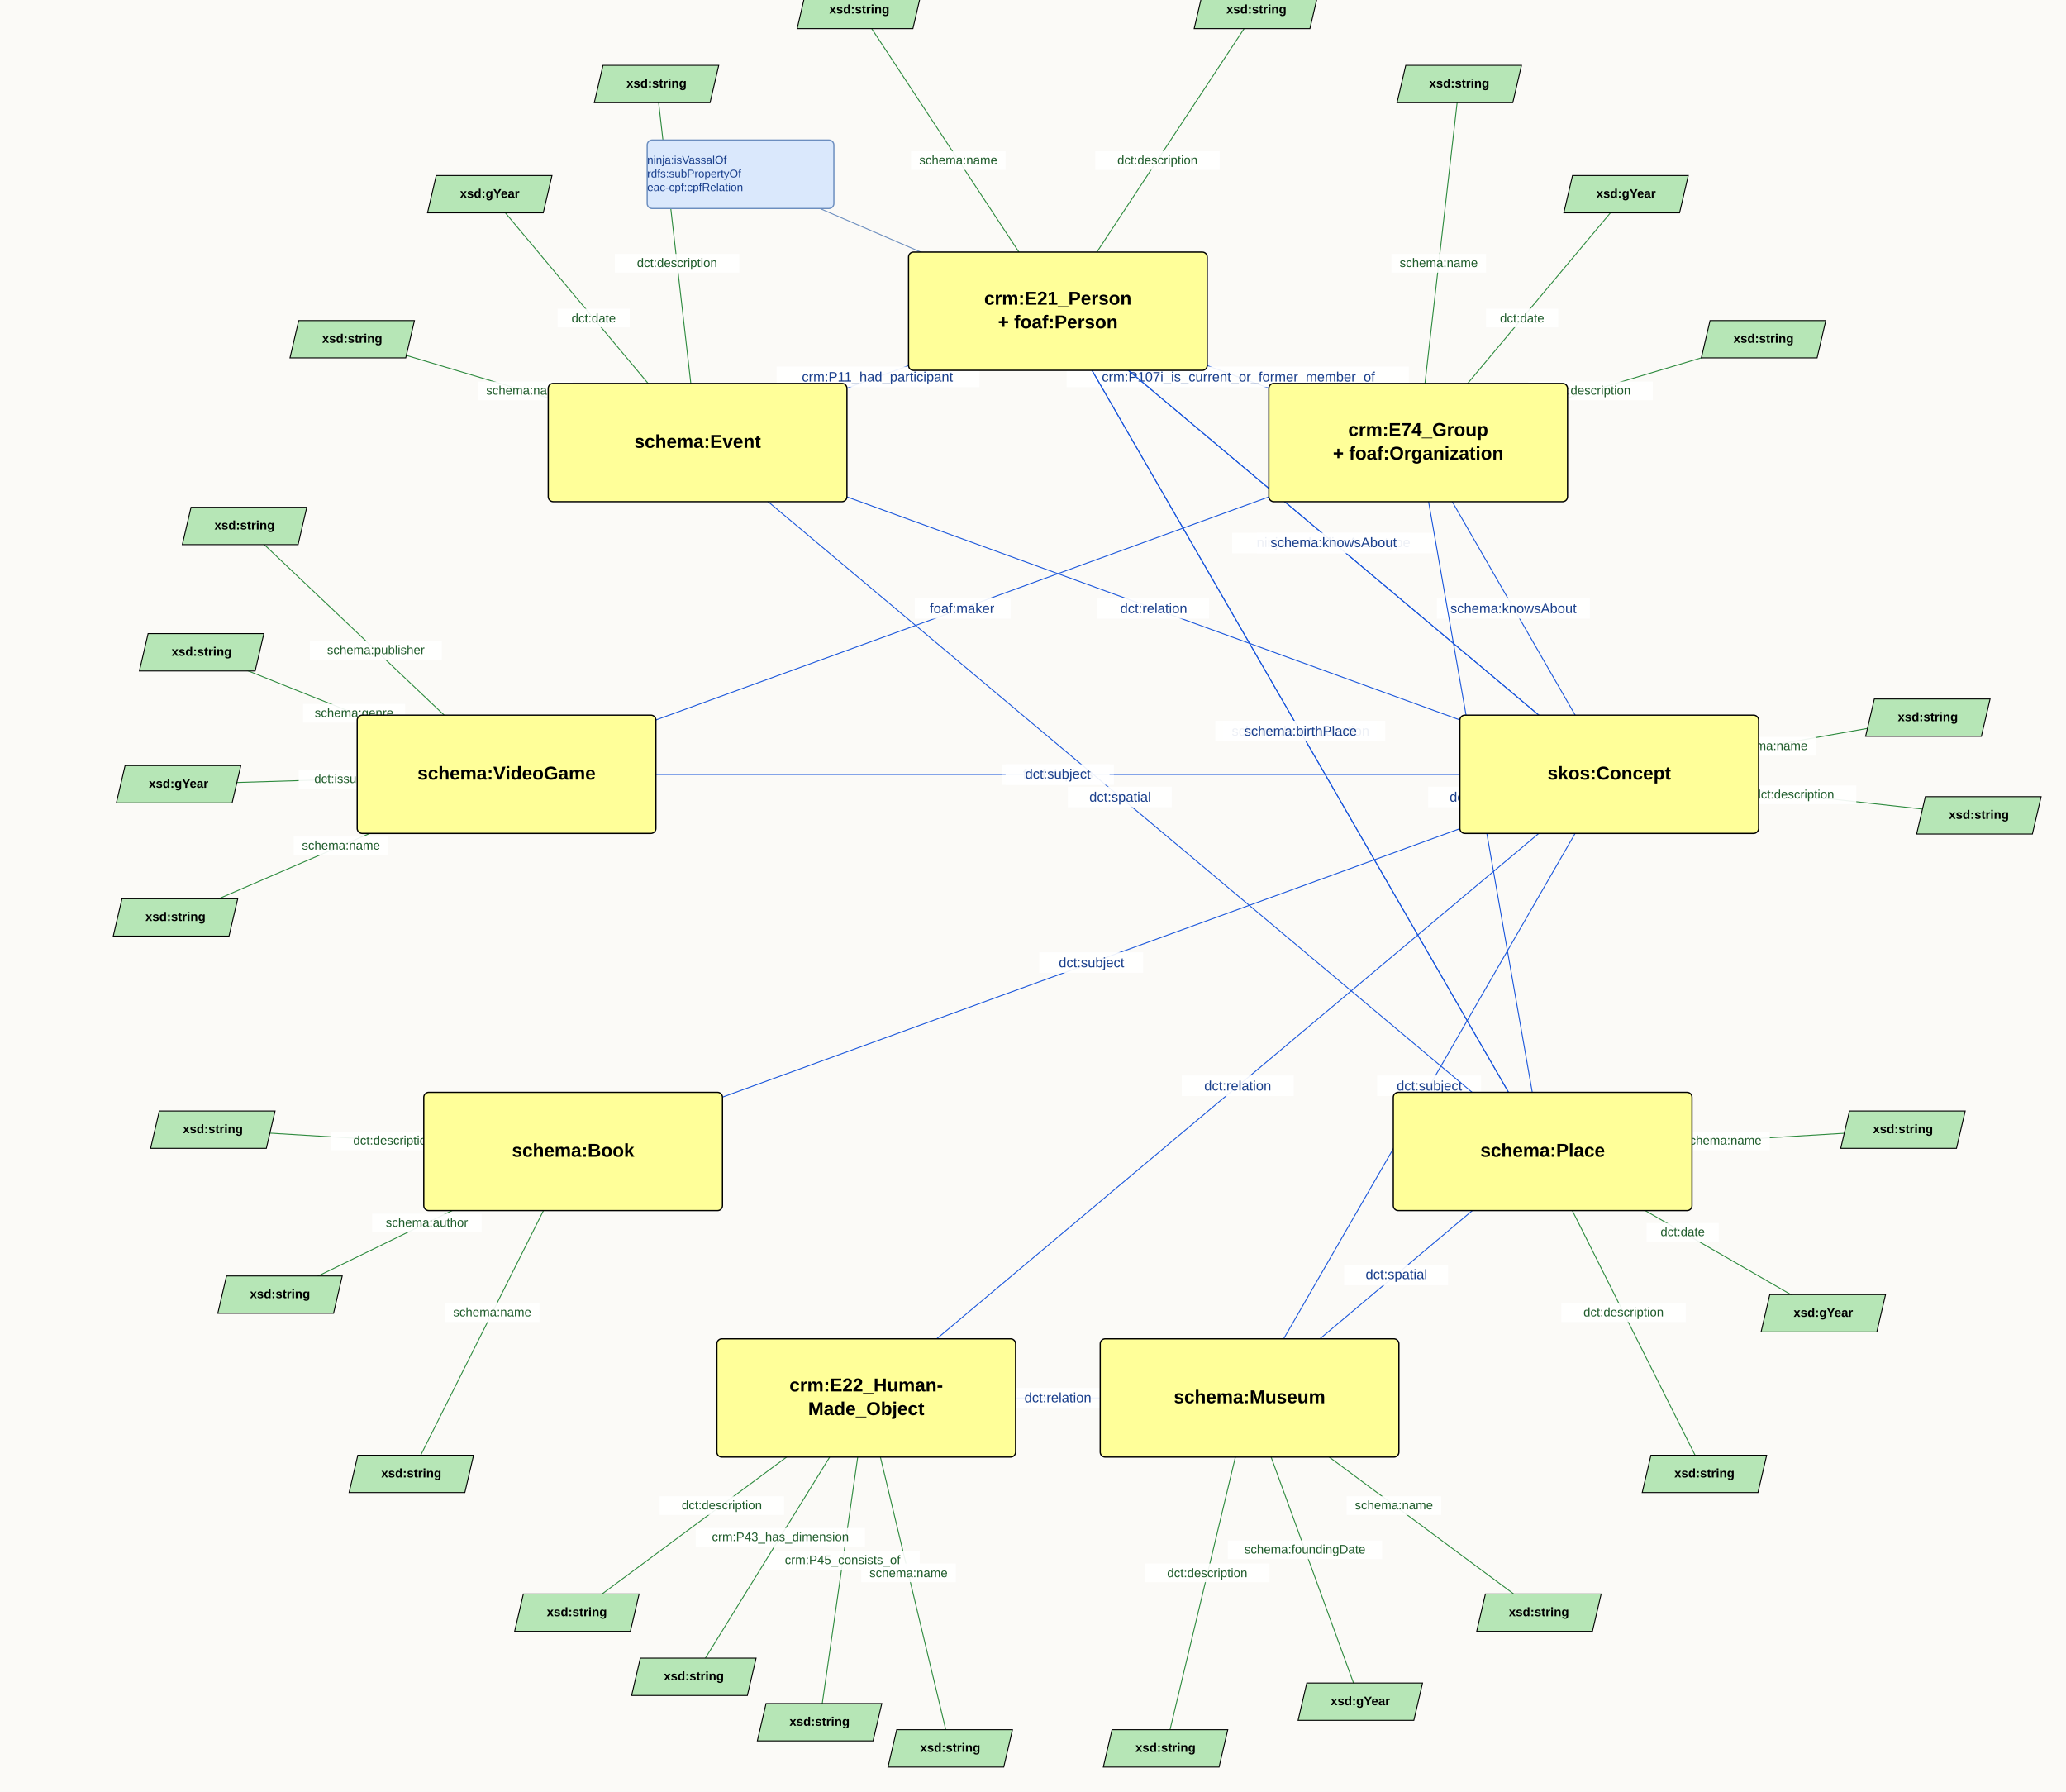
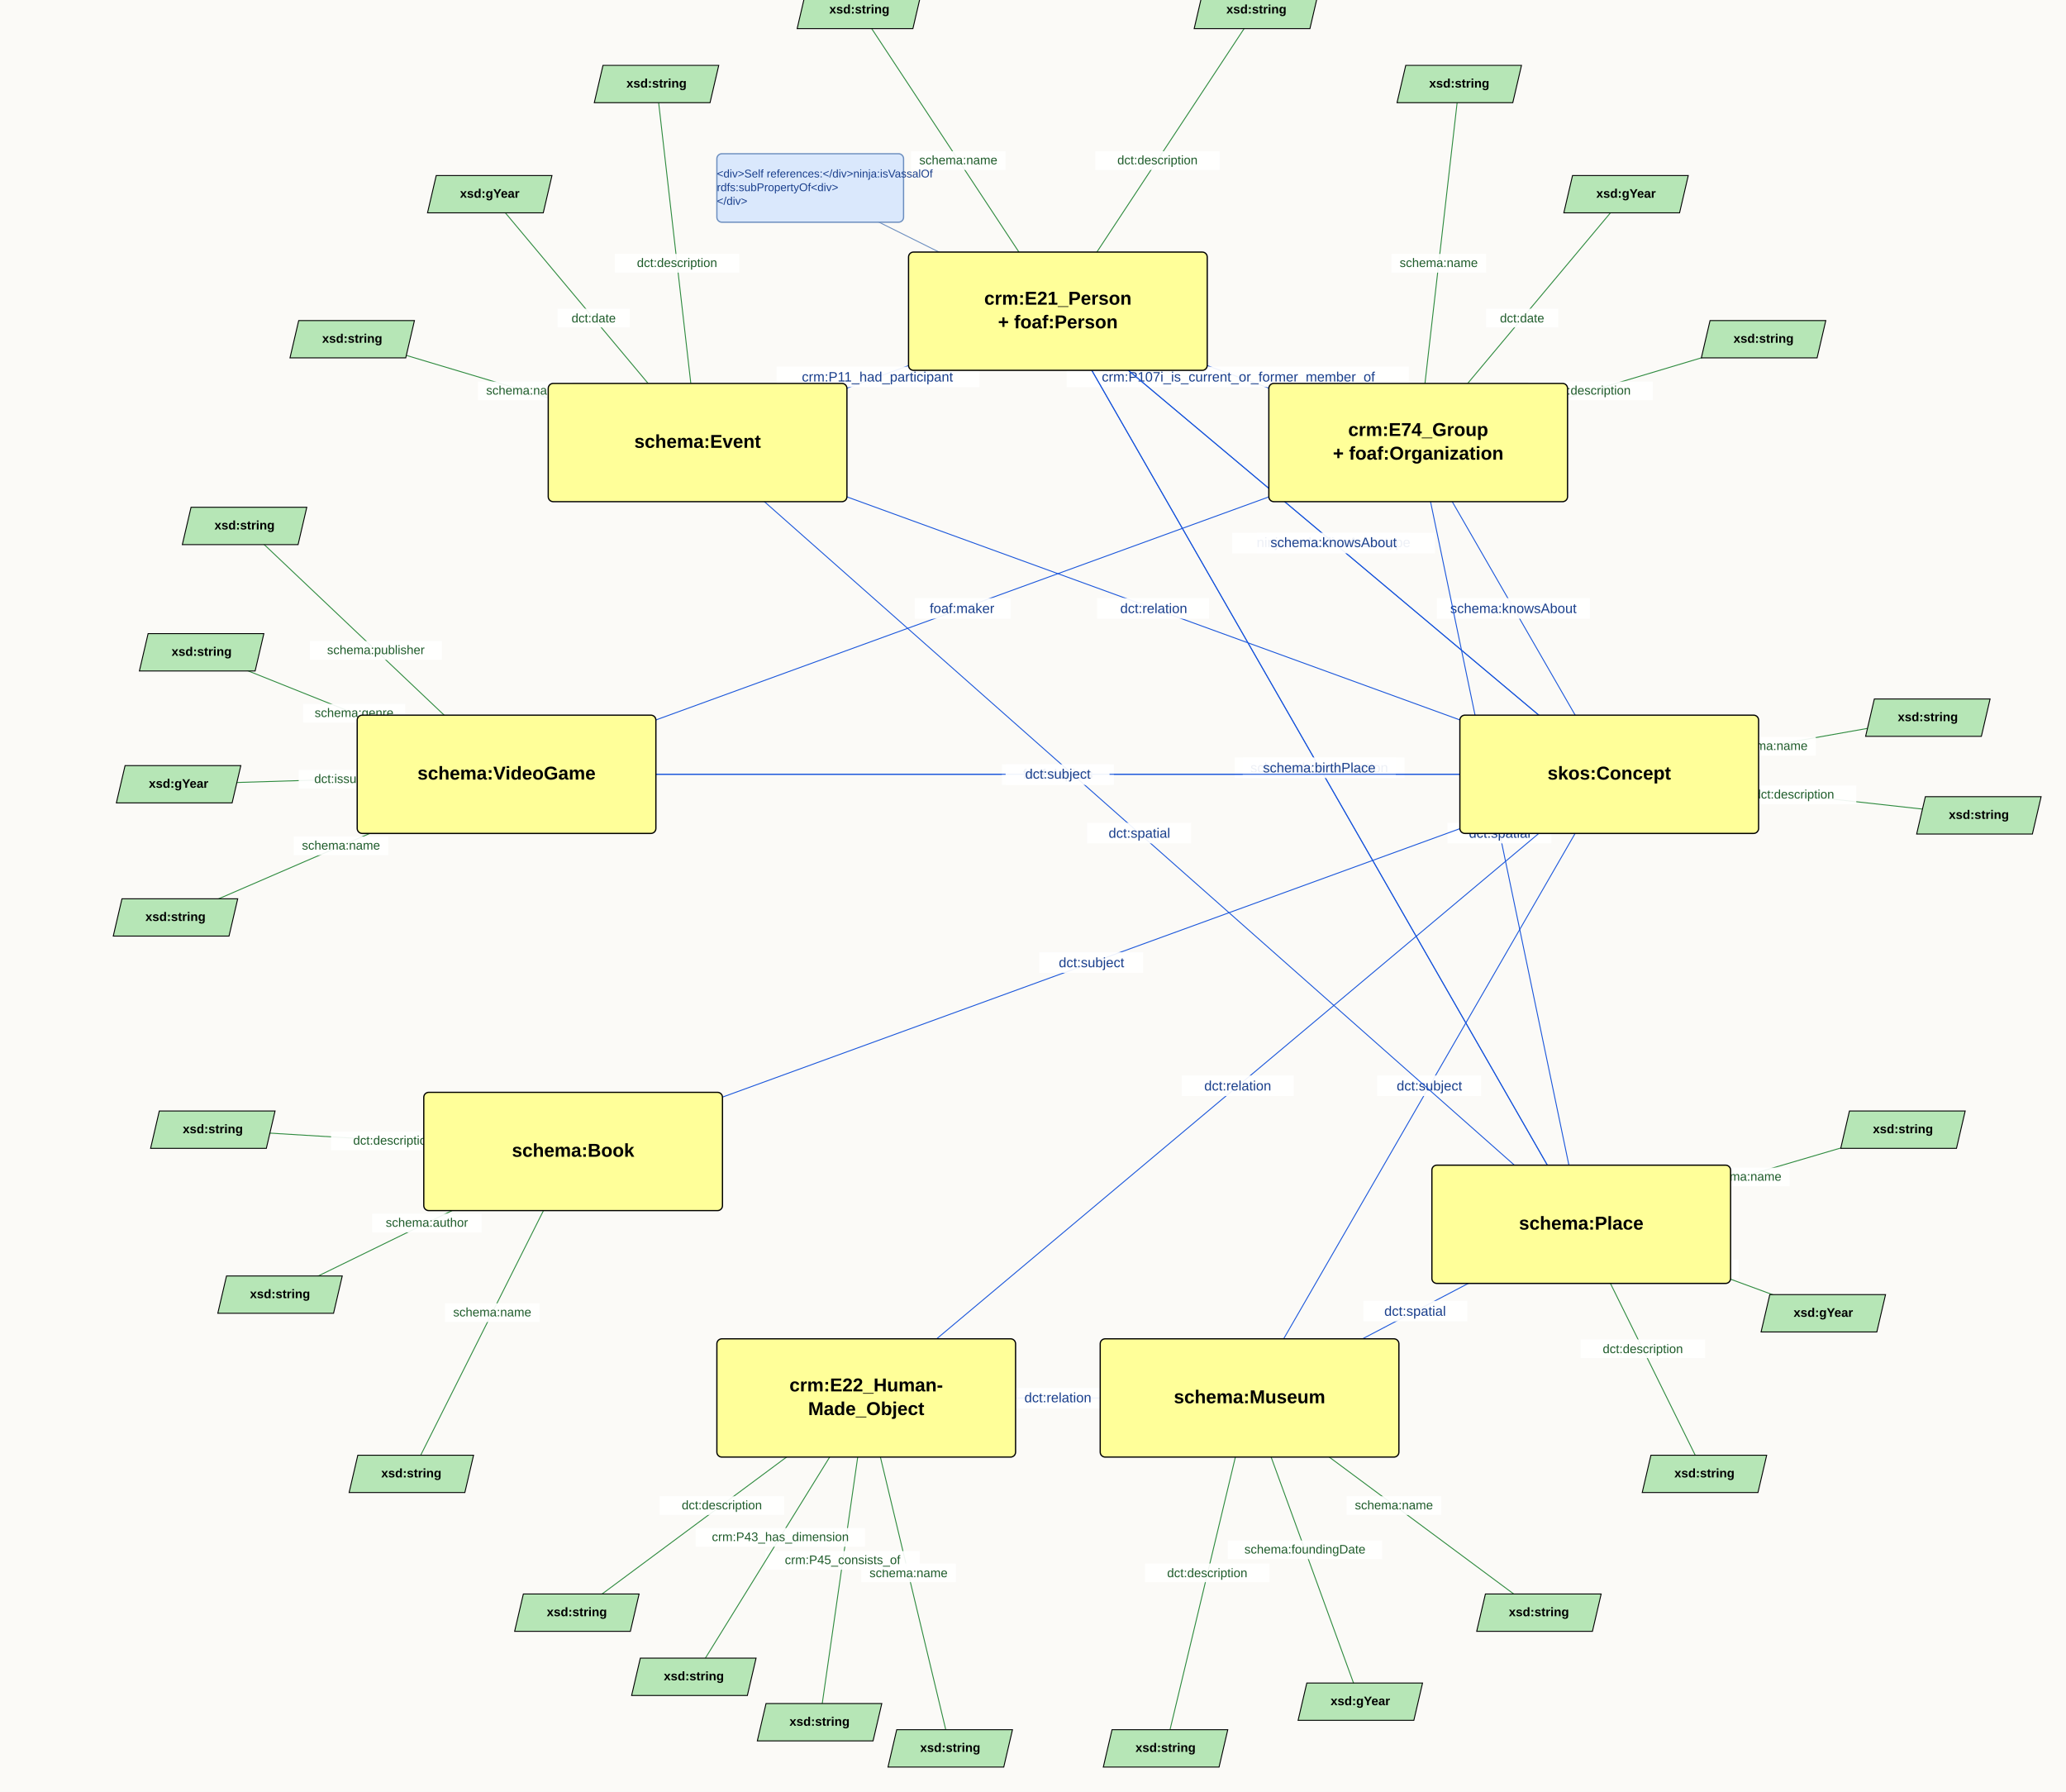
<svg xmlns="http://www.w3.org/2000/svg" viewBox="0 0 3320 2879" font-family="Segoe UI, Helvetica Neue, Arial, sans-serif" role="img" aria-label="Conceptual model: classes and properties in the Ninja RDF graph">
  <rect width="3320" height="2879" fill="#fbfaf7" />
  <defs>
    <marker id="arrow-block" viewBox="0 0 10 10" refX="9" refY="5" markerWidth="7" markerHeight="7" orient="auto-start-reverse">
      <path d="M0,0 L10,5 L0,10 z" fill="#444444" />
    </marker>
    <marker id="arrow-open" viewBox="0 0 10 10" refX="9" refY="5" markerWidth="7" markerHeight="7" orient="auto-start-reverse">
      <path d="M1,1 L9,5 L1,9" fill="none" stroke="#82b366" stroke-width="1.6" />
    </marker>
  </defs>
  <line x1="1700" y1="500" x2="1381" y2="16" stroke="#2d8a3e" stroke-width="1.5" marker-end="url(#arrow-open)" />
  <rect x="1464" y="243" width="152" height="30" fill="#ffffff" fill-opacity="0.92" />
  <text x="1540" y="264" text-anchor="middle" font-size="20" fill="#1f5c2b" font-family="Segoe UI, Helvetica Neue, Arial, sans-serif">schema:name</text>
  <line x1="1700" y1="500" x2="2019" y2="16" stroke="#2d8a3e" stroke-width="1.5" marker-end="url(#arrow-open)" />
  <rect x="1760" y="243" width="200" height="30" fill="#ffffff" fill-opacity="0.92" />
  <text x="1860" y="264" text-anchor="middle" font-size="20" fill="#1f5c2b" font-family="Segoe UI, Helvetica Neue, Arial, sans-serif">dct:description</text>
  <line x1="2279" y1="711" x2="2345" y2="135" stroke="#2d8a3e" stroke-width="1.5" marker-end="url(#arrow-open)" />
  <rect x="2236" y="408" width="152" height="30" fill="#ffffff" fill-opacity="0.92" />
  <text x="2312" y="429" text-anchor="middle" font-size="20" fill="#1f5c2b" font-family="Segoe UI, Helvetica Neue, Arial, sans-serif">schema:name</text>
  <line x1="2279" y1="711" x2="2613" y2="312" stroke="#2d8a3e" stroke-width="1.5" marker-end="url(#arrow-open)" />
  <rect x="2388" y="496" width="116" height="30" fill="#ffffff" fill-opacity="0.92" />
  <text x="2446" y="518" text-anchor="middle" font-size="20" fill="#1f5c2b" font-family="Segoe UI, Helvetica Neue, Arial, sans-serif">dct:date</text>
  <line x1="2279" y1="711" x2="2834" y2="545" stroke="#2d8a3e" stroke-width="1.5" marker-end="url(#arrow-open)" />
  <rect x="2456" y="613" width="200" height="30" fill="#ffffff" fill-opacity="0.92" />
  <text x="2556" y="634" text-anchor="middle" font-size="20" fill="#1f5c2b" font-family="Segoe UI, Helvetica Neue, Arial, sans-serif">dct:description</text>
  <line x1="2586" y1="1244" x2="3098" y2="1153" stroke="#2d8a3e" stroke-width="1.5" marker-end="url(#arrow-open)" />
  <rect x="2766" y="1184" width="152" height="30" fill="#ffffff" fill-opacity="0.92" />
  <text x="2842" y="1205" text-anchor="middle" font-size="20" fill="#1f5c2b" font-family="Segoe UI, Helvetica Neue, Arial, sans-serif">schema:name</text>
  <line x1="2586" y1="1244" x2="3180" y2="1310" stroke="#2d8a3e" stroke-width="1.5" marker-end="url(#arrow-open)" />
  <rect x="2783" y="1262" width="200" height="30" fill="#ffffff" fill-opacity="0.92" />
  <text x="2883" y="1283" text-anchor="middle" font-size="20" fill="#1f5c2b" font-family="Segoe UI, Helvetica Neue, Arial, sans-serif">dct:description</text>
-   <line x1="2479" y1="1850" x2="3058" y2="1815" stroke="#2d8a3e" stroke-width="1.5" marker-end="url(#arrow-open)" />
-   <rect x="2692" y="1818" width="152" height="30" fill="#ffffff" fill-opacity="0.92" />
-   <text x="2768" y="1839" text-anchor="middle" font-size="20" fill="#1f5c2b" font-family="Segoe UI, Helvetica Neue, Arial, sans-serif">schema:name</text>
-   <line x1="2479" y1="1850" x2="2930" y2="2110" stroke="#2d8a3e" stroke-width="1.5" marker-end="url(#arrow-open)" />
-   <rect x="2646" y="1965" width="116" height="30" fill="#ffffff" fill-opacity="0.92" />
-   <text x="2704" y="1986" text-anchor="middle" font-size="20" fill="#1f5c2b" font-family="Segoe UI, Helvetica Neue, Arial, sans-serif">dct:date</text>
-   <line x1="2479" y1="1850" x2="2739" y2="2368" stroke="#2d8a3e" stroke-width="1.5" marker-end="url(#arrow-open)" />
-   <rect x="2509" y="2094" width="200" height="30" fill="#ffffff" fill-opacity="0.92" />
-   <text x="2609" y="2115" text-anchor="middle" font-size="20" fill="#1f5c2b" font-family="Segoe UI, Helvetica Neue, Arial, sans-serif">dct:description</text>
+   <line x1="2541" y1="1967" x2="3058" y2="1815" stroke="#2d8a3e" stroke-width="1.5" marker-end="url(#arrow-open)" />
+   <rect x="2724" y="1876" width="152" height="30" fill="#ffffff" fill-opacity="0.92" />
+   <text x="2800" y="1897" text-anchor="middle" font-size="20" fill="#1f5c2b" font-family="Segoe UI, Helvetica Neue, Arial, sans-serif">schema:name</text>
+   <line x1="2541" y1="1967" x2="2930" y2="2110" stroke="#2d8a3e" stroke-width="1.5" marker-end="url(#arrow-open)" />
+   <rect x="2678" y="2024" width="116" height="30" fill="#ffffff" fill-opacity="0.92" />
+   <text x="2736" y="2045" text-anchor="middle" font-size="20" fill="#1f5c2b" font-family="Segoe UI, Helvetica Neue, Arial, sans-serif">dct:date</text>
+   <line x1="2541" y1="1967" x2="2739" y2="2368" stroke="#2d8a3e" stroke-width="1.5" marker-end="url(#arrow-open)" />
+   <rect x="2540" y="2152" width="200" height="30" fill="#ffffff" fill-opacity="0.92" />
+   <text x="2640" y="2174" text-anchor="middle" font-size="20" fill="#1f5c2b" font-family="Segoe UI, Helvetica Neue, Arial, sans-serif">dct:description</text>
  <line x1="2008" y1="2246" x2="2473" y2="2591" stroke="#2d8a3e" stroke-width="1.5" marker-end="url(#arrow-open)" />
  <rect x="2164" y="2404" width="152" height="30" fill="#ffffff" fill-opacity="0.92" />
  <text x="2240" y="2425" text-anchor="middle" font-size="20" fill="#1f5c2b" font-family="Segoe UI, Helvetica Neue, Arial, sans-serif">schema:name</text>
  <line x1="2008" y1="2246" x2="2186" y2="2734" stroke="#2d8a3e" stroke-width="1.5" marker-end="url(#arrow-open)" />
  <rect x="1973" y="2475" width="248" height="30" fill="#ffffff" fill-opacity="0.92" />
  <text x="2097" y="2496" text-anchor="middle" font-size="20" fill="#1f5c2b" font-family="Segoe UI, Helvetica Neue, Arial, sans-serif">schema:foundingDate</text>
  <line x1="2008" y1="2246" x2="1873" y2="2809" stroke="#2d8a3e" stroke-width="1.5" marker-end="url(#arrow-open)" />
  <rect x="1840" y="2512" width="200" height="30" fill="#ffffff" fill-opacity="0.92" />
  <text x="1940" y="2534" text-anchor="middle" font-size="20" fill="#1f5c2b" font-family="Segoe UI, Helvetica Neue, Arial, sans-serif">dct:description</text>
  <line x1="1392" y1="2246" x2="1527" y2="2809" stroke="#2d8a3e" stroke-width="1.5" marker-end="url(#arrow-open)" />
  <rect x="1384" y="2512" width="152" height="30" fill="#ffffff" fill-opacity="0.92" />
  <text x="1460" y="2534" text-anchor="middle" font-size="20" fill="#1f5c2b" font-family="Segoe UI, Helvetica Neue, Arial, sans-serif">schema:name</text>
  <line x1="1392" y1="2246" x2="1317" y2="2767" stroke="#2d8a3e" stroke-width="1.5" marker-end="url(#arrow-open)" />
  <rect x="1230" y="2492" width="248" height="30" fill="#ffffff" fill-opacity="0.92" />
  <text x="1354" y="2513" text-anchor="middle" font-size="20" fill="#1f5c2b" font-family="Segoe UI, Helvetica Neue, Arial, sans-serif">crm:P45_consists_of</text>
  <line x1="1392" y1="2246" x2="1115" y2="2694" stroke="#2d8a3e" stroke-width="1.5" marker-end="url(#arrow-open)" />
  <rect x="1118" y="2455" width="272" height="30" fill="#ffffff" fill-opacity="0.92" />
  <text x="1254" y="2476" text-anchor="middle" font-size="20" fill="#1f5c2b" font-family="Segoe UI, Helvetica Neue, Arial, sans-serif">crm:P43_has_dimension</text>
  <line x1="1392" y1="2246" x2="927" y2="2591" stroke="#2d8a3e" stroke-width="1.5" marker-end="url(#arrow-open)" />
  <rect x="1060" y="2404" width="200" height="30" fill="#ffffff" fill-opacity="0.92" />
  <text x="1160" y="2425" text-anchor="middle" font-size="20" fill="#1f5c2b" font-family="Segoe UI, Helvetica Neue, Arial, sans-serif">dct:description</text>
  <line x1="921" y1="1850" x2="661" y2="2368" stroke="#2d8a3e" stroke-width="1.5" marker-end="url(#arrow-open)" />
  <rect x="715" y="2094" width="152" height="30" fill="#ffffff" fill-opacity="0.92" />
  <text x="791" y="2115" text-anchor="middle" font-size="20" fill="#1f5c2b" font-family="Segoe UI, Helvetica Neue, Arial, sans-serif">schema:name</text>
  <line x1="921" y1="1850" x2="450" y2="2080" stroke="#2d8a3e" stroke-width="1.5" marker-end="url(#arrow-open)" />
  <rect x="598" y="1950" width="176" height="30" fill="#ffffff" fill-opacity="0.92" />
  <text x="686" y="1971" text-anchor="middle" font-size="20" fill="#1f5c2b" font-family="Segoe UI, Helvetica Neue, Arial, sans-serif">schema:author</text>
  <line x1="921" y1="1850" x2="342" y2="1815" stroke="#2d8a3e" stroke-width="1.5" marker-end="url(#arrow-open)" />
  <rect x="532" y="1818" width="200" height="30" fill="#ffffff" fill-opacity="0.92" />
  <text x="632" y="1839" text-anchor="middle" font-size="20" fill="#1f5c2b" font-family="Segoe UI, Helvetica Neue, Arial, sans-serif">dct:description</text>
  <line x1="814" y1="1244" x2="282" y2="1474" stroke="#2d8a3e" stroke-width="1.5" marker-end="url(#arrow-open)" />
  <rect x="472" y="1344" width="152" height="30" fill="#ffffff" fill-opacity="0.92" />
  <text x="548" y="1365" text-anchor="middle" font-size="20" fill="#1f5c2b" font-family="Segoe UI, Helvetica Neue, Arial, sans-serif">schema:name</text>
  <line x1="814" y1="1244" x2="287" y2="1260" stroke="#2d8a3e" stroke-width="1.5" marker-end="url(#arrow-open)" />
  <rect x="480" y="1237" width="140" height="30" fill="#ffffff" fill-opacity="0.92" />
  <text x="550" y="1258" text-anchor="middle" font-size="20" fill="#1f5c2b" font-family="Segoe UI, Helvetica Neue, Arial, sans-serif">dct:issued</text>
  <line x1="814" y1="1244" x2="324" y2="1048" stroke="#2d8a3e" stroke-width="1.5" marker-end="url(#arrow-open)" />
  <rect x="487" y="1131" width="164" height="30" fill="#ffffff" fill-opacity="0.92" />
  <text x="569" y="1152" text-anchor="middle" font-size="20" fill="#1f5c2b" font-family="Segoe UI, Helvetica Neue, Arial, sans-serif">schema:genre</text>
  <line x1="814" y1="1244" x2="393" y2="845" stroke="#2d8a3e" stroke-width="1.5" marker-end="url(#arrow-open)" />
  <rect x="498" y="1030" width="212" height="30" fill="#ffffff" fill-opacity="0.92" />
  <text x="604" y="1051" text-anchor="middle" font-size="20" fill="#1f5c2b" font-family="Segoe UI, Helvetica Neue, Arial, sans-serif">schema:publisher</text>
  <line x1="1121" y1="711" x2="566" y2="545" stroke="#2d8a3e" stroke-width="1.5" marker-end="url(#arrow-open)" />
  <rect x="768" y="613" width="152" height="30" fill="#ffffff" fill-opacity="0.92" />
  <text x="844" y="634" text-anchor="middle" font-size="20" fill="#1f5c2b" font-family="Segoe UI, Helvetica Neue, Arial, sans-serif">schema:name</text>
  <line x1="1121" y1="711" x2="787" y2="312" stroke="#2d8a3e" stroke-width="1.5" marker-end="url(#arrow-open)" />
  <rect x="896" y="496" width="116" height="30" fill="#ffffff" fill-opacity="0.92" />
  <text x="954" y="518" text-anchor="middle" font-size="20" fill="#1f5c2b" font-family="Segoe UI, Helvetica Neue, Arial, sans-serif">dct:date</text>
  <line x1="1121" y1="711" x2="1055" y2="135" stroke="#2d8a3e" stroke-width="1.5" marker-end="url(#arrow-open)" />
  <rect x="988" y="408" width="200" height="30" fill="#ffffff" fill-opacity="0.92" />
  <text x="1088" y="429" text-anchor="middle" font-size="20" fill="#1f5c2b" font-family="Segoe UI, Helvetica Neue, Arial, sans-serif">dct:description</text>
  <line x1="1700" y1="500" x2="2279" y2="711" stroke="#1a56db" stroke-width="1.5" marker-end="url(#arrow-block)" />
  <rect x="1714" y="589" width="550" height="33" fill="#ffffff" fill-opacity="0.92" />
  <text x="1990" y="613" text-anchor="middle" font-size="22" fill="#1a3f8c" font-family="Segoe UI, Helvetica Neue, Arial, sans-serif">crm:P107i_is_current_or_former_member_of</text>
  <line x1="1700" y1="500" x2="2586" y2="1244" stroke="#1a56db" stroke-width="1.5" marker-end="url(#arrow-block)" />
  <rect x="1980" y="856" width="326" height="33" fill="#ffffff" fill-opacity="0.92" />
  <text x="2143" y="879" text-anchor="middle" font-size="22" fill="#1a3f8c" font-family="Segoe UI, Helvetica Neue, Arial, sans-serif">ninja:embodiesArchetype</text>
-   <line x1="1700" y1="500" x2="2479" y2="1850" stroke="#1a56db" stroke-width="1.5" marker-end="url(#arrow-block)" />
-   <rect x="1953" y="1158" width="273" height="33" fill="#ffffff" fill-opacity="0.92" />
-   <text x="2090" y="1182" text-anchor="middle" font-size="22" fill="#1a3f8c" font-family="Segoe UI, Helvetica Neue, Arial, sans-serif">schema:homeLocation</text>
+   <line x1="1700" y1="500" x2="2541" y2="1967" stroke="#1a56db" stroke-width="1.5" marker-end="url(#arrow-block)" />
+   <rect x="1984" y="1217" width="273" height="33" fill="#ffffff" fill-opacity="0.92" />
+   <text x="2120" y="1241" text-anchor="middle" font-size="22" fill="#1a3f8c" font-family="Segoe UI, Helvetica Neue, Arial, sans-serif">schema:homeLocation</text>
  <line x1="1700" y1="500" x2="2586" y2="1244" stroke="#1a56db" stroke-width="1.5" marker-end="url(#arrow-block)" />
  <rect x="2020" y="856" width="246" height="33" fill="#ffffff" fill-opacity="0.92" />
  <text x="2143" y="879" text-anchor="middle" font-size="22" fill="#1a3f8c" font-family="Segoe UI, Helvetica Neue, Arial, sans-serif">schema:knowsAbout</text>
  <line x1="2279" y1="711" x2="2586" y2="1244" stroke="#1a56db" stroke-width="1.5" marker-end="url(#arrow-block)" />
  <rect x="2309" y="961" width="246" height="33" fill="#ffffff" fill-opacity="0.92" />
  <text x="2432" y="985" text-anchor="middle" font-size="22" fill="#1a3f8c" font-family="Segoe UI, Helvetica Neue, Arial, sans-serif">schema:knowsAbout</text>
-   <line x1="2279" y1="711" x2="2479" y2="1850" stroke="#1a56db" stroke-width="1.5" marker-end="url(#arrow-block)" />
-   <rect x="2295" y="1264" width="167" height="33" fill="#ffffff" fill-opacity="0.92" />
-   <text x="2379" y="1288" text-anchor="middle" font-size="22" fill="#1a3f8c" font-family="Segoe UI, Helvetica Neue, Arial, sans-serif">dct:spatial</text>
+   <line x1="2279" y1="711" x2="2541" y2="1967" stroke="#1a56db" stroke-width="1.5" marker-end="url(#arrow-block)" />
+   <rect x="2326" y="1322" width="167" height="33" fill="#ffffff" fill-opacity="0.92" />
+   <text x="2410" y="1346" text-anchor="middle" font-size="22" fill="#1a3f8c" font-family="Segoe UI, Helvetica Neue, Arial, sans-serif">dct:spatial</text>
  <line x1="921" y1="1850" x2="2586" y2="1244" stroke="#1a56db" stroke-width="1.5" marker-end="url(#arrow-block)" />
  <rect x="1670" y="1530" width="167" height="33" fill="#ffffff" fill-opacity="0.92" />
  <text x="1754" y="1554" text-anchor="middle" font-size="22" fill="#1a3f8c" font-family="Segoe UI, Helvetica Neue, Arial, sans-serif">dct:subject</text>
-   <line x1="2008" y1="2246" x2="2479" y2="1850" stroke="#1a56db" stroke-width="1.5" marker-end="url(#arrow-block)" />
-   <rect x="2160" y="2032" width="167" height="33" fill="#ffffff" fill-opacity="0.92" />
-   <text x="2244" y="2055" text-anchor="middle" font-size="22" fill="#1a3f8c" font-family="Segoe UI, Helvetica Neue, Arial, sans-serif">dct:spatial</text>
+   <line x1="2008" y1="2246" x2="2541" y2="1967" stroke="#1a56db" stroke-width="1.5" marker-end="url(#arrow-block)" />
+   <rect x="2191" y="2090" width="167" height="33" fill="#ffffff" fill-opacity="0.92" />
+   <text x="2274" y="2114" text-anchor="middle" font-size="22" fill="#1a3f8c" font-family="Segoe UI, Helvetica Neue, Arial, sans-serif">dct:spatial</text>
  <line x1="2008" y1="2246" x2="2586" y2="1244" stroke="#1a56db" stroke-width="1.5" marker-end="url(#arrow-block)" />
  <rect x="2213" y="1728" width="167" height="33" fill="#ffffff" fill-opacity="0.92" />
  <text x="2297" y="1752" text-anchor="middle" font-size="22" fill="#1a3f8c" font-family="Segoe UI, Helvetica Neue, Arial, sans-serif">dct:subject</text>
  <line x1="2008" y1="2246" x2="1392" y2="2246" stroke="#1a56db" stroke-width="1.5" marker-end="url(#arrow-block)" />
  <rect x="1610" y="2230" width="180" height="33" fill="#ffffff" fill-opacity="0.92" />
  <text x="1700" y="2253" text-anchor="middle" font-size="22" fill="#1a3f8c" font-family="Segoe UI, Helvetica Neue, Arial, sans-serif">dct:relation</text>
  <line x1="1392" y1="2246" x2="2586" y2="1244" stroke="#1a56db" stroke-width="1.5" marker-end="url(#arrow-block)" />
  <rect x="1899" y="1728" width="180" height="33" fill="#ffffff" fill-opacity="0.92" />
  <text x="1989" y="1752" text-anchor="middle" font-size="22" fill="#1a3f8c" font-family="Segoe UI, Helvetica Neue, Arial, sans-serif">dct:relation</text>
  <line x1="814" y1="1244" x2="2586" y2="1244" stroke="#1a56db" stroke-width="1.5" marker-end="url(#arrow-block)" />
  <rect x="1610" y="1228" width="180" height="33" fill="#ffffff" fill-opacity="0.92" />
  <text x="1700" y="1251" text-anchor="middle" font-size="22" fill="#1a3f8c" font-family="Segoe UI, Helvetica Neue, Arial, sans-serif">foaf:depicts</text>
  <line x1="1121" y1="711" x2="1700" y2="500" stroke="#1a56db" stroke-width="1.5" marker-end="url(#arrow-block)" />
  <rect x="1248" y="589" width="326" height="33" fill="#ffffff" fill-opacity="0.92" />
  <text x="1410" y="613" text-anchor="middle" font-size="22" fill="#1a3f8c" font-family="Segoe UI, Helvetica Neue, Arial, sans-serif">crm:P11_had_participant</text>
  <line x1="1121" y1="711" x2="2586" y2="1244" stroke="#1a56db" stroke-width="1.5" marker-end="url(#arrow-block)" />
  <rect x="1763" y="961" width="180" height="33" fill="#ffffff" fill-opacity="0.92" />
  <text x="1854" y="985" text-anchor="middle" font-size="22" fill="#1a3f8c" font-family="Segoe UI, Helvetica Neue, Arial, sans-serif">dct:relation</text>
-   <line x1="1121" y1="711" x2="2479" y2="1850" stroke="#1a56db" stroke-width="1.5" marker-end="url(#arrow-block)" />
-   <rect x="1716" y="1264" width="167" height="33" fill="#ffffff" fill-opacity="0.92" />
-   <text x="1800" y="1288" text-anchor="middle" font-size="22" fill="#1a3f8c" font-family="Segoe UI, Helvetica Neue, Arial, sans-serif">dct:spatial</text>
-   <line x1="1700" y1="500" x2="2479" y2="1850" stroke="#1a56db" stroke-width="1.5" marker-end="url(#arrow-block)" />
-   <rect x="1966" y="1158" width="246" height="33" fill="#ffffff" fill-opacity="0.92" />
-   <text x="2090" y="1182" text-anchor="middle" font-size="22" fill="#1a3f8c" font-family="Segoe UI, Helvetica Neue, Arial, sans-serif">schema:birthPlace</text>
-   <line x1="2479" y1="1850" x2="2479" y2="1850" stroke="#1a56db" stroke-width="1.5" marker-end="url(#arrow-block)" />
-   <rect x="2362" y="1834" width="233" height="33" fill="#ffffff" fill-opacity="0.92" />
-   <text x="2479" y="1857" text-anchor="middle" font-size="22" fill="#1a3f8c" font-family="Segoe UI, Helvetica Neue, Arial, sans-serif">dct:isReplacedBy</text>
-   <line x1="2479" y1="1850" x2="2479" y2="1850" stroke="#1a56db" stroke-width="1.5" marker-end="url(#arrow-block)" />
-   <rect x="2395" y="1834" width="167" height="33" fill="#ffffff" fill-opacity="0.92" />
-   <text x="2479" y="1857" text-anchor="middle" font-size="22" fill="#1a3f8c" font-family="Segoe UI, Helvetica Neue, Arial, sans-serif">dct:spatial</text>
+   <line x1="1121" y1="711" x2="2541" y2="1967" stroke="#1a56db" stroke-width="1.5" marker-end="url(#arrow-block)" />
+   <rect x="1747" y="1322" width="167" height="33" fill="#ffffff" fill-opacity="0.92" />
+   <text x="1831" y="1346" text-anchor="middle" font-size="22" fill="#1a3f8c" font-family="Segoe UI, Helvetica Neue, Arial, sans-serif">dct:spatial</text>
+   <line x1="1700" y1="500" x2="2541" y2="1967" stroke="#1a56db" stroke-width="1.5" marker-end="url(#arrow-block)" />
+   <rect x="1997" y="1217" width="246" height="33" fill="#ffffff" fill-opacity="0.92" />
+   <text x="2120" y="1241" text-anchor="middle" font-size="22" fill="#1a3f8c" font-family="Segoe UI, Helvetica Neue, Arial, sans-serif">schema:birthPlace</text>
+   <line x1="2541" y1="1967" x2="2541" y2="1967" stroke="#1a56db" stroke-width="1.5" marker-end="url(#arrow-block)" />
+   <rect x="2424" y="1950" width="233" height="33" fill="#ffffff" fill-opacity="0.92" />
+   <text x="2541" y="1974" text-anchor="middle" font-size="22" fill="#1a3f8c" font-family="Segoe UI, Helvetica Neue, Arial, sans-serif">dct:isReplacedBy</text>
+   <line x1="2541" y1="1967" x2="2541" y2="1967" stroke="#1a56db" stroke-width="1.5" marker-end="url(#arrow-block)" />
+   <rect x="2457" y="1950" width="167" height="33" fill="#ffffff" fill-opacity="0.92" />
+   <text x="2541" y="1974" text-anchor="middle" font-size="22" fill="#1a3f8c" font-family="Segoe UI, Helvetica Neue, Arial, sans-serif">dct:spatial</text>
  <line x1="814" y1="1244" x2="2279" y2="711" stroke="#1a56db" stroke-width="1.5" marker-end="url(#arrow-block)" />
  <rect x="1470" y="961" width="154" height="33" fill="#ffffff" fill-opacity="0.92" />
  <text x="1546" y="985" text-anchor="middle" font-size="22" fill="#1a3f8c" font-family="Segoe UI, Helvetica Neue, Arial, sans-serif">foaf:maker</text>
  <line x1="814" y1="1244" x2="2586" y2="1244" stroke="#1a56db" stroke-width="1.5" marker-end="url(#arrow-block)" />
  <rect x="1616" y="1228" width="167" height="33" fill="#ffffff" fill-opacity="0.92" />
  <text x="1700" y="1251" text-anchor="middle" font-size="22" fill="#1a3f8c" font-family="Segoe UI, Helvetica Neue, Arial, sans-serif">dct:subject</text>
  <line x1="2586" y1="1244" x2="2586" y2="1244" stroke="#1a56db" stroke-width="1.5" marker-end="url(#arrow-block)" />
  <rect x="2496" y="1228" width="180" height="33" fill="#ffffff" fill-opacity="0.92" />
  <text x="2586" y="1251" text-anchor="middle" font-size="22" fill="#1a3f8c" font-family="Segoe UI, Helvetica Neue, Arial, sans-serif">skos:related</text>
  <line x1="1700" y1="500" x2="1700" y2="500" stroke="#1a56db" stroke-width="1.5" marker-end="url(#arrow-block)" />
  <rect x="1583" y="484" width="233" height="33" fill="#ffffff" fill-opacity="0.92" />
  <text x="1700" y="507" text-anchor="middle" font-size="22" fill="#1a3f8c" font-family="Segoe UI, Helvetica Neue, Arial, sans-serif">ninja:isVassalOf</text>
  <line x1="1700" y1="500" x2="1700" y2="500" stroke="#1a56db" stroke-width="1.5" marker-end="url(#arrow-block)" />
  <rect x="1583" y="484" width="233" height="33" fill="#ffffff" fill-opacity="0.92" />
  <text x="1700" y="507" text-anchor="middle" font-size="22" fill="#1a3f8c" font-family="Segoe UI, Helvetica Neue, Arial, sans-serif">dct:isReplacedBy</text>
-   <line x1="1190" y1="280" x2="1700" y2="500" stroke="#6c8ebf" stroke-width="1.5" marker-end="url(#arrow-block)" />
+   <line x1="1302" y1="302" x2="1700" y2="500" stroke="#6c8ebf" stroke-width="1.5" marker-end="url(#arrow-block)" />
  <rect x="1460" y="405" width="480" height="190" rx="8" fill="#ffff99" stroke="#000000" stroke-width="2" />
  <text x="1700" y="481" text-anchor="middle" dominant-baseline="middle" font-size="30" font-weight="700" fill="#000000" font-family="Segoe UI, Helvetica Neue, Arial, sans-serif">crm:E21_Person</text>
  <text x="1700" y="519" text-anchor="middle" dominant-baseline="middle" font-size="30" font-weight="700" fill="#000000" font-family="Segoe UI, Helvetica Neue, Arial, sans-serif">+ foaf:Person</text>
  <rect x="2039" y="616" width="480" height="190" rx="8" fill="#ffff99" stroke="#000000" stroke-width="2" />
  <text x="2279" y="692" text-anchor="middle" dominant-baseline="middle" font-size="30" font-weight="700" fill="#000000" font-family="Segoe UI, Helvetica Neue, Arial, sans-serif">crm:E74_Group</text>
  <text x="2279" y="730" text-anchor="middle" dominant-baseline="middle" font-size="30" font-weight="700" fill="#000000" font-family="Segoe UI, Helvetica Neue, Arial, sans-serif">+ foaf:Organization</text>
  <rect x="2346" y="1149" width="480" height="190" rx="8" fill="#ffff99" stroke="#000000" stroke-width="2" />
  <text x="2586" y="1244" text-anchor="middle" dominant-baseline="middle" font-size="30" font-weight="700" fill="#000000" font-family="Segoe UI, Helvetica Neue, Arial, sans-serif">skos:Concept</text>
-   <rect x="2239" y="1755" width="480" height="190" rx="8" fill="#ffff99" stroke="#000000" stroke-width="2" />
-   <text x="2479" y="1850" text-anchor="middle" dominant-baseline="middle" font-size="30" font-weight="700" fill="#000000" font-family="Segoe UI, Helvetica Neue, Arial, sans-serif">schema:Place</text>
+   <rect x="2301" y="1872" width="480" height="190" rx="8" fill="#ffff99" stroke="#000000" stroke-width="2" />
+   <text x="2541" y="1967" text-anchor="middle" dominant-baseline="middle" font-size="30" font-weight="700" fill="#000000" font-family="Segoe UI, Helvetica Neue, Arial, sans-serif">schema:Place</text>
  <rect x="1768" y="2151" width="480" height="190" rx="8" fill="#ffff99" stroke="#000000" stroke-width="2" />
  <text x="2008" y="2246" text-anchor="middle" dominant-baseline="middle" font-size="30" font-weight="700" fill="#000000" font-family="Segoe UI, Helvetica Neue, Arial, sans-serif">schema:Museum</text>
  <rect x="1152" y="2151" width="480" height="190" rx="8" fill="#ffff99" stroke="#000000" stroke-width="2" />
  <text x="1392" y="2227" text-anchor="middle" dominant-baseline="middle" font-size="30" font-weight="700" fill="#000000" font-family="Segoe UI, Helvetica Neue, Arial, sans-serif">crm:E22_Human-</text>
  <text x="1392" y="2265" text-anchor="middle" dominant-baseline="middle" font-size="30" font-weight="700" fill="#000000" font-family="Segoe UI, Helvetica Neue, Arial, sans-serif">Made_Object</text>
  <rect x="681" y="1755" width="480" height="190" rx="8" fill="#ffff99" stroke="#000000" stroke-width="2" />
  <text x="921" y="1850" text-anchor="middle" dominant-baseline="middle" font-size="30" font-weight="700" fill="#000000" font-family="Segoe UI, Helvetica Neue, Arial, sans-serif">schema:Book</text>
  <rect x="574" y="1149" width="480" height="190" rx="8" fill="#ffff99" stroke="#000000" stroke-width="2" />
  <text x="814" y="1244" text-anchor="middle" dominant-baseline="middle" font-size="30" font-weight="700" fill="#000000" font-family="Segoe UI, Helvetica Neue, Arial, sans-serif">schema:VideoGame</text>
  <rect x="881" y="616" width="480" height="190" rx="8" fill="#ffff99" stroke="#000000" stroke-width="2" />
  <text x="1121" y="711" text-anchor="middle" dominant-baseline="middle" font-size="30" font-weight="700" fill="#000000" font-family="Segoe UI, Helvetica Neue, Arial, sans-serif">schema:Event</text>
  <polygon points="1295,-14 1481,-14 1467,46 1281,46" fill="#b6e6b6" stroke="#000000" stroke-width="1.5" />
  <text x="1381" y="16" text-anchor="middle" dominant-baseline="middle" font-size="20" font-weight="700" fill="#000000" font-family="Segoe UI, Helvetica Neue, Arial, sans-serif">xsd:string</text>
  <polygon points="1933,-14 2119,-14 2105,46 1919,46" fill="#b6e6b6" stroke="#000000" stroke-width="1.5" />
  <text x="2019" y="16" text-anchor="middle" dominant-baseline="middle" font-size="20" font-weight="700" fill="#000000" font-family="Segoe UI, Helvetica Neue, Arial, sans-serif">xsd:string</text>
  <polygon points="2259,105 2445,105 2431,165 2245,165" fill="#b6e6b6" stroke="#000000" stroke-width="1.5" />
  <text x="2345" y="135" text-anchor="middle" dominant-baseline="middle" font-size="20" font-weight="700" fill="#000000" font-family="Segoe UI, Helvetica Neue, Arial, sans-serif">xsd:string</text>
  <polygon points="2527,282 2713,282 2699,342 2513,342" fill="#b6e6b6" stroke="#000000" stroke-width="1.5" />
  <text x="2613" y="312" text-anchor="middle" dominant-baseline="middle" font-size="20" font-weight="700" fill="#000000" font-family="Segoe UI, Helvetica Neue, Arial, sans-serif">xsd:gYear</text>
  <polygon points="2748,515 2934,515 2920,575 2734,575" fill="#b6e6b6" stroke="#000000" stroke-width="1.5" />
  <text x="2834" y="545" text-anchor="middle" dominant-baseline="middle" font-size="20" font-weight="700" fill="#000000" font-family="Segoe UI, Helvetica Neue, Arial, sans-serif">xsd:string</text>
  <polygon points="3012,1123 3198,1123 3184,1183 2998,1183" fill="#b6e6b6" stroke="#000000" stroke-width="1.5" />
  <text x="3098" y="1153" text-anchor="middle" dominant-baseline="middle" font-size="20" font-weight="700" fill="#000000" font-family="Segoe UI, Helvetica Neue, Arial, sans-serif">xsd:string</text>
  <polygon points="3094,1280 3280,1280 3266,1340 3080,1340" fill="#b6e6b6" stroke="#000000" stroke-width="1.5" />
  <text x="3180" y="1310" text-anchor="middle" dominant-baseline="middle" font-size="20" font-weight="700" fill="#000000" font-family="Segoe UI, Helvetica Neue, Arial, sans-serif">xsd:string</text>
  <polygon points="2972,1785 3158,1785 3144,1845 2958,1845" fill="#b6e6b6" stroke="#000000" stroke-width="1.5" />
  <text x="3058" y="1815" text-anchor="middle" dominant-baseline="middle" font-size="20" font-weight="700" fill="#000000" font-family="Segoe UI, Helvetica Neue, Arial, sans-serif">xsd:string</text>
  <polygon points="2844,2080 3030,2080 3016,2140 2830,2140" fill="#b6e6b6" stroke="#000000" stroke-width="1.5" />
  <text x="2930" y="2110" text-anchor="middle" dominant-baseline="middle" font-size="20" font-weight="700" fill="#000000" font-family="Segoe UI, Helvetica Neue, Arial, sans-serif">xsd:gYear</text>
  <polygon points="2653,2338 2839,2338 2825,2398 2639,2398" fill="#b6e6b6" stroke="#000000" stroke-width="1.5" />
  <text x="2739" y="2368" text-anchor="middle" dominant-baseline="middle" font-size="20" font-weight="700" fill="#000000" font-family="Segoe UI, Helvetica Neue, Arial, sans-serif">xsd:string</text>
  <polygon points="2387,2561 2573,2561 2559,2621 2373,2621" fill="#b6e6b6" stroke="#000000" stroke-width="1.5" />
  <text x="2473" y="2591" text-anchor="middle" dominant-baseline="middle" font-size="20" font-weight="700" fill="#000000" font-family="Segoe UI, Helvetica Neue, Arial, sans-serif">xsd:string</text>
  <polygon points="2100,2704 2286,2704 2272,2764 2086,2764" fill="#b6e6b6" stroke="#000000" stroke-width="1.5" />
  <text x="2186" y="2734" text-anchor="middle" dominant-baseline="middle" font-size="20" font-weight="700" fill="#000000" font-family="Segoe UI, Helvetica Neue, Arial, sans-serif">xsd:gYear</text>
  <polygon points="1787,2779 1973,2779 1959,2839 1773,2839" fill="#b6e6b6" stroke="#000000" stroke-width="1.5" />
  <text x="1873" y="2809" text-anchor="middle" dominant-baseline="middle" font-size="20" font-weight="700" fill="#000000" font-family="Segoe UI, Helvetica Neue, Arial, sans-serif">xsd:string</text>
  <polygon points="1441,2779 1627,2779 1613,2839 1427,2839" fill="#b6e6b6" stroke="#000000" stroke-width="1.5" />
  <text x="1527" y="2809" text-anchor="middle" dominant-baseline="middle" font-size="20" font-weight="700" fill="#000000" font-family="Segoe UI, Helvetica Neue, Arial, sans-serif">xsd:string</text>
  <polygon points="1231,2737 1417,2737 1403,2797 1217,2797" fill="#b6e6b6" stroke="#000000" stroke-width="1.5" />
  <text x="1317" y="2767" text-anchor="middle" dominant-baseline="middle" font-size="20" font-weight="700" fill="#000000" font-family="Segoe UI, Helvetica Neue, Arial, sans-serif">xsd:string</text>
  <polygon points="1029,2664 1215,2664 1201,2724 1015,2724" fill="#b6e6b6" stroke="#000000" stroke-width="1.5" />
  <text x="1115" y="2694" text-anchor="middle" dominant-baseline="middle" font-size="20" font-weight="700" fill="#000000" font-family="Segoe UI, Helvetica Neue, Arial, sans-serif">xsd:string</text>
  <polygon points="841,2561 1027,2561 1013,2621 827,2621" fill="#b6e6b6" stroke="#000000" stroke-width="1.5" />
  <text x="927" y="2591" text-anchor="middle" dominant-baseline="middle" font-size="20" font-weight="700" fill="#000000" font-family="Segoe UI, Helvetica Neue, Arial, sans-serif">xsd:string</text>
  <polygon points="575,2338 761,2338 747,2398 561,2398" fill="#b6e6b6" stroke="#000000" stroke-width="1.5" />
  <text x="661" y="2368" text-anchor="middle" dominant-baseline="middle" font-size="20" font-weight="700" fill="#000000" font-family="Segoe UI, Helvetica Neue, Arial, sans-serif">xsd:string</text>
  <polygon points="364,2050 550,2050 536,2110 350,2110" fill="#b6e6b6" stroke="#000000" stroke-width="1.5" />
  <text x="450" y="2080" text-anchor="middle" dominant-baseline="middle" font-size="20" font-weight="700" fill="#000000" font-family="Segoe UI, Helvetica Neue, Arial, sans-serif">xsd:string</text>
  <polygon points="256,1785 442,1785 428,1845 242,1845" fill="#b6e6b6" stroke="#000000" stroke-width="1.5" />
  <text x="342" y="1815" text-anchor="middle" dominant-baseline="middle" font-size="20" font-weight="700" fill="#000000" font-family="Segoe UI, Helvetica Neue, Arial, sans-serif">xsd:string</text>
  <polygon points="196,1444 382,1444 368,1504 182,1504" fill="#b6e6b6" stroke="#000000" stroke-width="1.5" />
  <text x="282" y="1474" text-anchor="middle" dominant-baseline="middle" font-size="20" font-weight="700" fill="#000000" font-family="Segoe UI, Helvetica Neue, Arial, sans-serif">xsd:string</text>
  <polygon points="201,1230 387,1230 373,1290 187,1290" fill="#b6e6b6" stroke="#000000" stroke-width="1.5" />
  <text x="287" y="1260" text-anchor="middle" dominant-baseline="middle" font-size="20" font-weight="700" fill="#000000" font-family="Segoe UI, Helvetica Neue, Arial, sans-serif">xsd:gYear</text>
  <polygon points="238,1018 424,1018 410,1078 224,1078" fill="#b6e6b6" stroke="#000000" stroke-width="1.5" />
  <text x="324" y="1048" text-anchor="middle" dominant-baseline="middle" font-size="20" font-weight="700" fill="#000000" font-family="Segoe UI, Helvetica Neue, Arial, sans-serif">xsd:string</text>
  <polygon points="307,815 493,815 479,875 293,875" fill="#b6e6b6" stroke="#000000" stroke-width="1.5" />
  <text x="393" y="845" text-anchor="middle" dominant-baseline="middle" font-size="20" font-weight="700" fill="#000000" font-family="Segoe UI, Helvetica Neue, Arial, sans-serif">xsd:string</text>
  <polygon points="480,515 666,515 652,575 466,575" fill="#b6e6b6" stroke="#000000" stroke-width="1.5" />
  <text x="566" y="545" text-anchor="middle" dominant-baseline="middle" font-size="20" font-weight="700" fill="#000000" font-family="Segoe UI, Helvetica Neue, Arial, sans-serif">xsd:string</text>
  <polygon points="701,282 887,282 873,342 687,342" fill="#b6e6b6" stroke="#000000" stroke-width="1.5" />
  <text x="787" y="312" text-anchor="middle" dominant-baseline="middle" font-size="20" font-weight="700" fill="#000000" font-family="Segoe UI, Helvetica Neue, Arial, sans-serif">xsd:gYear</text>
  <polygon points="969,105 1155,105 1141,165 955,165" fill="#b6e6b6" stroke="#000000" stroke-width="1.5" />
  <text x="1055" y="135" text-anchor="middle" dominant-baseline="middle" font-size="20" font-weight="700" fill="#000000" font-family="Segoe UI, Helvetica Neue, Arial, sans-serif">xsd:string</text>
-   <rect x="1040" y="225" width="300" height="110" rx="8" fill="#dae8fc" stroke="#6c8ebf" stroke-width="2" />
-   <text x="1040" y="258" text-anchor="start" dominant-baseline="middle" font-size="18" font-weight="400" fill="#1a3f8c" font-family="Segoe UI, Helvetica Neue, Arial, sans-serif">ninja:isVassalOf</text>
-   <text x="1040" y="280" text-anchor="start" dominant-baseline="middle" font-size="18" font-weight="400" fill="#1a3f8c" font-family="Segoe UI, Helvetica Neue, Arial, sans-serif">rdfs:subPropertyOf</text>
-   <text x="1040" y="302" text-anchor="start" dominant-baseline="middle" font-size="18" font-weight="400" fill="#1a3f8c" font-family="Segoe UI, Helvetica Neue, Arial, sans-serif">eac-cpf:cpfRelation</text>
+   <rect x="1152" y="247" width="300" height="110" rx="8" fill="#dae8fc" stroke="#6c8ebf" stroke-width="2" />
+   <text x="1152" y="280" text-anchor="start" dominant-baseline="middle" font-size="18" font-weight="400" fill="#1a3f8c" font-family="Segoe UI, Helvetica Neue, Arial, sans-serif">&lt;div&gt;Self references:&lt;/div&gt;ninja:isVassalOf</text>
+   <text x="1152" y="302" text-anchor="start" dominant-baseline="middle" font-size="18" font-weight="400" fill="#1a3f8c" font-family="Segoe UI, Helvetica Neue, Arial, sans-serif">rdfs:subPropertyOf&lt;div&gt;</text>
+   <text x="1152" y="324" text-anchor="start" dominant-baseline="middle" font-size="18" font-weight="400" fill="#1a3f8c" font-family="Segoe UI, Helvetica Neue, Arial, sans-serif">&lt;/div&gt;</text>
  <rect x="-420" y="-420" width="420" height="330" rx="8" fill="none" stroke="#333333" stroke-width="2" />
  <text x="-400" y="-385" text-anchor="start" dominant-baseline="middle" font-size="22" font-weight="700" fill="#1a1a1a" font-family="Segoe UI, Helvetica Neue, Arial, sans-serif">Conceptual Model (Graffoo notation)</text>
  <rect x="-400" y="-350" width="180" height="55" rx="8" fill="#ffff99" stroke="#000000" stroke-width="2" />
  <text x="-310" y="-322" text-anchor="middle" dominant-baseline="middle" font-size="30" font-weight="700" fill="#000000" font-family="Segoe UI, Helvetica Neue, Arial, sans-serif">Class</text>
  <polygon points="-386,-280 -220,-280 -234,-230 -400,-230" fill="#b6e6b6" stroke="#000000" stroke-width="1.5" />
  <text x="-310" y="-255" text-anchor="middle" dominant-baseline="middle" font-size="20" font-weight="700" fill="#000000" font-family="Segoe UI, Helvetica Neue, Arial, sans-serif">Datatype</text>
  <text x="-400" y="-200" text-anchor="start" dominant-baseline="middle" font-size="22" font-weight="700" fill="#1a1a1a" font-family="Segoe UI, Helvetica Neue, Arial, sans-serif">&amp;#8212; Object property (blue)</text>
  <text x="-400" y="-160" text-anchor="start" dominant-baseline="middle" font-size="22" font-weight="700" fill="#1a1a1a" font-family="Segoe UI, Helvetica Neue, Arial, sans-serif">&amp;#8212; Data property (green)</text>
  <text x="-400" y="-120" text-anchor="start" dominant-baseline="middle" font-size="22" font-weight="700" fill="#1a1a1a" font-family="Segoe UI, Helvetica Neue, Arial, sans-serif">&amp;#8212; Class relation (black)</text>
</svg>
